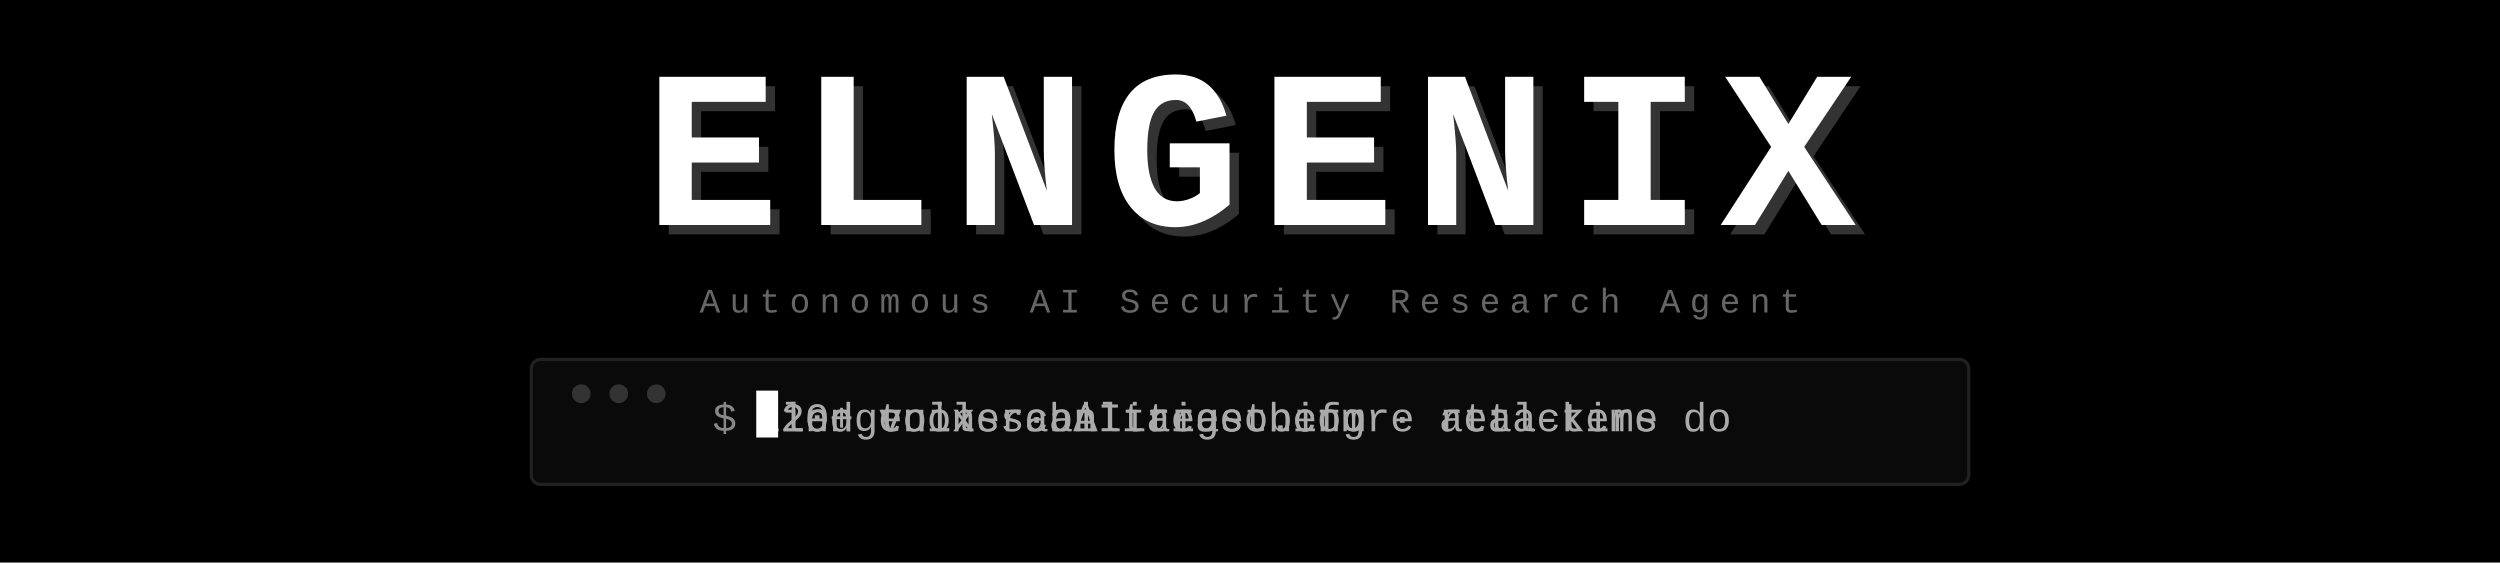
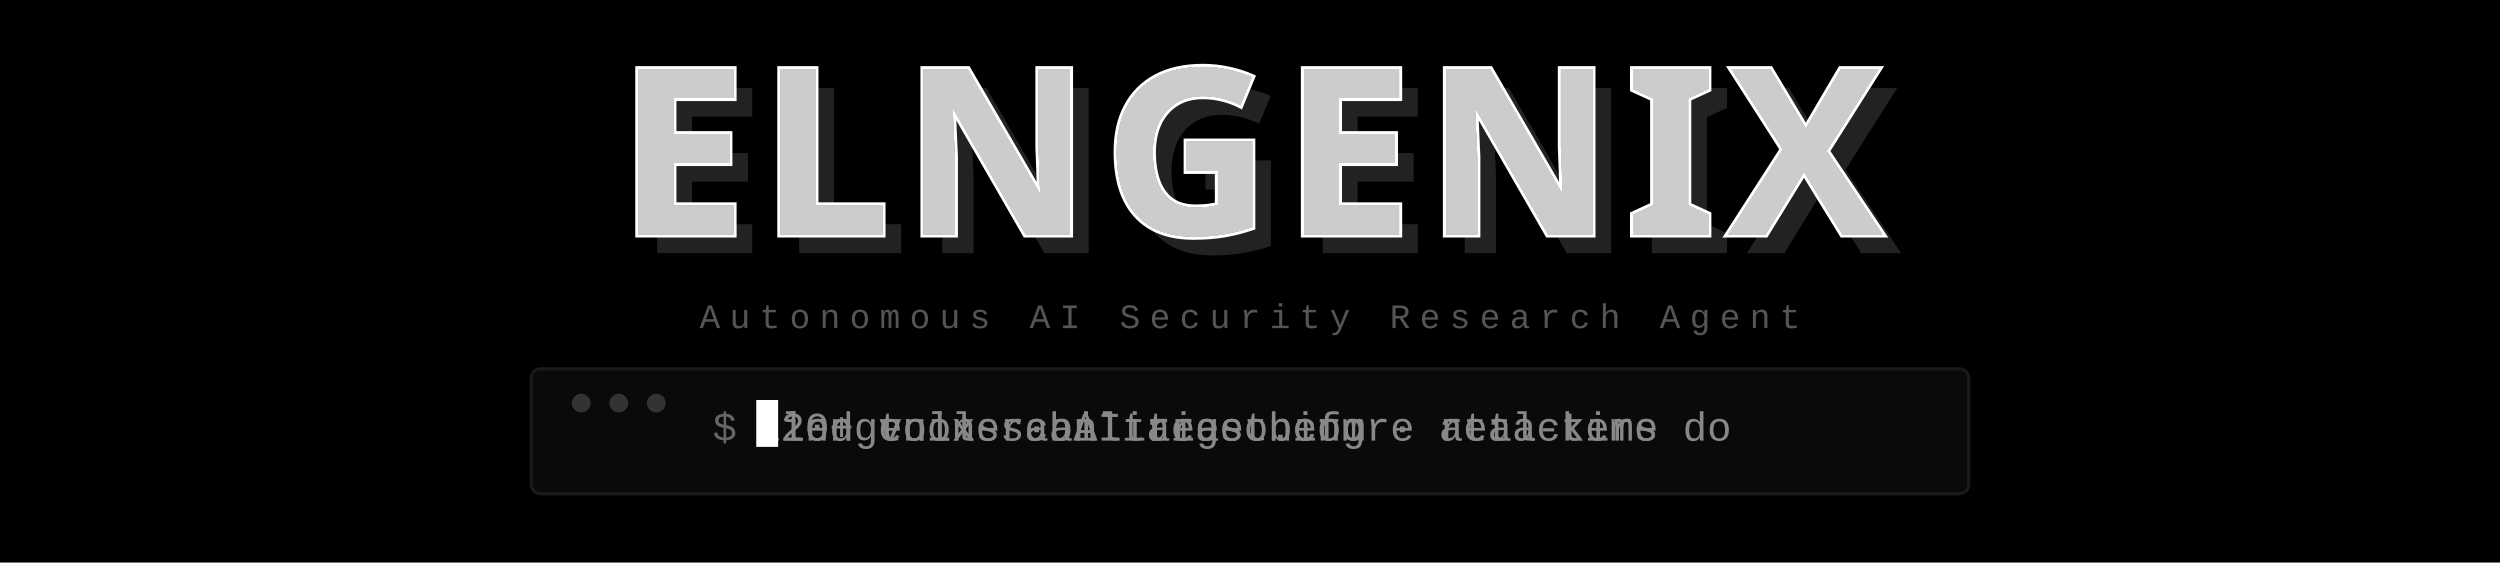
<svg xmlns="http://www.w3.org/2000/svg" viewBox="0 0 800 180">
  <defs>
    <style>
      @keyframes cursorBlink {
        0%, 49% { opacity: 1; }
        50%, 100% { opacity: 0; }
      }
      @keyframes type1 {
        0%   { clip-path: inset(0 100% 0 0); }
        25%  { clip-path: inset(0 0% 0 0); }
        30%  { clip-path: inset(0 0% 0 0); }
        35%  { clip-path: inset(0 100% 0 0); }
        100% { clip-path: inset(0 100% 0 0); }
      }
      @keyframes type2 {
        0%   { clip-path: inset(0 100% 0 0); }
        40%  { clip-path: inset(0 100% 0 0); }
        65%  { clip-path: inset(0 0% 0 0); }
        70%  { clip-path: inset(0 0% 0 0); }
        75%  { clip-path: inset(0 100% 0 0); }
        100% { clip-path: inset(0 100% 0 0); }
      }
      @keyframes type3 {
        0%   { clip-path: inset(0 100% 0 0); }
        80%  { clip-path: inset(0 0% 0 0); }
        95%  { clip-path: inset(0 0% 0 0); }
        100% { clip-path: inset(0 100% 0 0); }
      }
-       @keyframes cursorBlink2 {
-         0%, 49% { opacity: 1; }
-         50%, 100% { opacity: 0; }
+       .bg { fill: #000000; }
+       .block-shadow {
+         font-family: 'Impact', 'Arial Black', sans-serif;
+         font-size: 74px;
+         font-weight: 900;
+         fill: #222222;
+         letter-spacing: 4px;
+         transform: translate(3px, 3px);
      }
-       .bg { fill: #000000; }
-       .block-letter {
-         font-family: 'Courier New', 'Lucida Console', monospace;
-         font-size: 72px;
+       .block-outline {
+         font-family: 'Impact', 'Arial Black', sans-serif;
+         font-size: 74px;
+         font-weight: 900;
+         fill: none;
+         stroke: #ffffff;
+         stroke-width: 2px;
+         letter-spacing: 4px;
+       }
+       .block-fill {
+         font-family: 'Impact', 'Arial Black', sans-serif;
+         font-size: 74px;
+         font-weight: 900;
+         fill: #000000;
+         letter-spacing: 4px;
+       }
+       .block-top {
+         font-family: 'Impact', 'Arial Black', sans-serif;
+         font-size: 74px;
        font-weight: 900;
        fill: #ffffff;
-         letter-spacing: 6px;
+         letter-spacing: 4px;
+         clip-path: inset(0 0 50% 0);
      }
-       .shadow {
-         font-family: 'Courier New', 'Lucida Console', monospace;
-         font-size: 72px;
+       .block-bottom {
+         font-family: 'Impact', 'Arial Black', sans-serif;
+         font-size: 74px;
        font-weight: 900;
-         fill: #333333;
-         letter-spacing: 6px;
+         fill: #cccccc;
+         letter-spacing: 4px;
+         clip-path: inset(50% 0 0 0);
      }
      .sub {
        font-family: 'Courier New', monospace;
        font-size: 11px;
-         fill: #666666;
+         fill: #555555;
        letter-spacing: 3px;
        text-transform: uppercase;
      }
-       .term-bg { fill: #0a0a0a; stroke: #222222; stroke-width: 1; }
-       .prompt { font-family: 'Courier New', monospace; font-size: 13px; fill: #888888; }
-       .typed { font-family: 'Courier New', monospace; font-size: 13px; fill: #aaaaaa; }
+       .term-bg { fill: #0a0a0a; stroke: #1a1a1a; stroke-width: 1; }
+       .prompt { font-family: 'Courier New', monospace; font-size: 13px; fill: #666666; }
+       .typed { font-family: 'Courier New', monospace; font-size: 13px; fill: #888888; }
      .cursor { fill: #ffffff; animation: cursorBlink 1s step-end infinite; }
      .dot { fill: #ffffff; }
      .dot-dim { fill: #333333; }
    </style>
  </defs>
  <rect width="800" height="180" class="bg" />
-   <text x="403" y="75" text-anchor="middle" class="shadow">ELNGENIX</text>
-   <text x="400" y="72" text-anchor="middle" class="block-letter">ELNGENIX</text>
-   <text x="400" y="100" text-anchor="middle" class="sub">Autonomous AI Security Research Agent</text>
-   <rect x="170" y="115" width="460" height="40" class="term-bg" rx="3" />
-   <circle cx="186" cy="126" r="3" class="dot-dim" />
-   <circle cx="198" cy="126" r="3" class="dot-dim" />
-   <circle cx="210" cy="126" r="3" class="dot-dim" />
-   <text x="228" y="138" class="prompt">$</text>
-   <text x="242" y="138" class="typed" style="animation: type1 8s linear infinite;">
+   <text x="403" y="78" text-anchor="middle" class="block-shadow">ELNGENIX</text>
+   <text x="400" y="75" text-anchor="middle" class="block-outline">ELNGENIX</text>
+   <text x="400" y="75" text-anchor="middle" class="block-fill">ELNGENIX</text>
+   <text x="400" y="75" text-anchor="middle" class="block-top">ELNGENIX</text>
+   <text x="400" y="75" text-anchor="middle" class="block-bottom">ELNGENIX</text>
+   <text x="400" y="105" text-anchor="middle" class="sub">Autonomous AI Security Research Agent</text>
+   <rect x="170" y="118" width="460" height="40" class="term-bg" rx="3" />
+   <circle cx="186" cy="129" r="3" class="dot-dim" />
+   <circle cx="198" cy="129" r="3" class="dot-dim" />
+   <circle cx="210" cy="129" r="3" class="dot-dim" />
+   <text x="228" y="141" class="prompt">$</text>
+   <text x="242" y="141" class="typed" style="animation: type1 8s linear infinite;">
    <tspan>elengenix scan target.com</tspan>
  </text>
-   <text x="242" y="138" class="typed" style="animation: type2 8s linear infinite;">
+   <text x="242" y="141" class="typed" style="animation: type2 8s linear infinite;">
    <tspan>120+ tools · AI reasoning · real-time</tspan>
  </text>
-   <text x="242" y="138" class="typed" style="animation: type3 8s linear infinite;">
+   <text x="242" y="141" class="typed" style="animation: type3 8s linear infinite;">
    <tspan>find vulnerabilities before attackers do</tspan>
  </text>
-   <rect x="242" y="125" width="7" height="15" class="cursor" />
+   <rect x="242" y="128" width="7" height="15" class="cursor" />
</svg>
